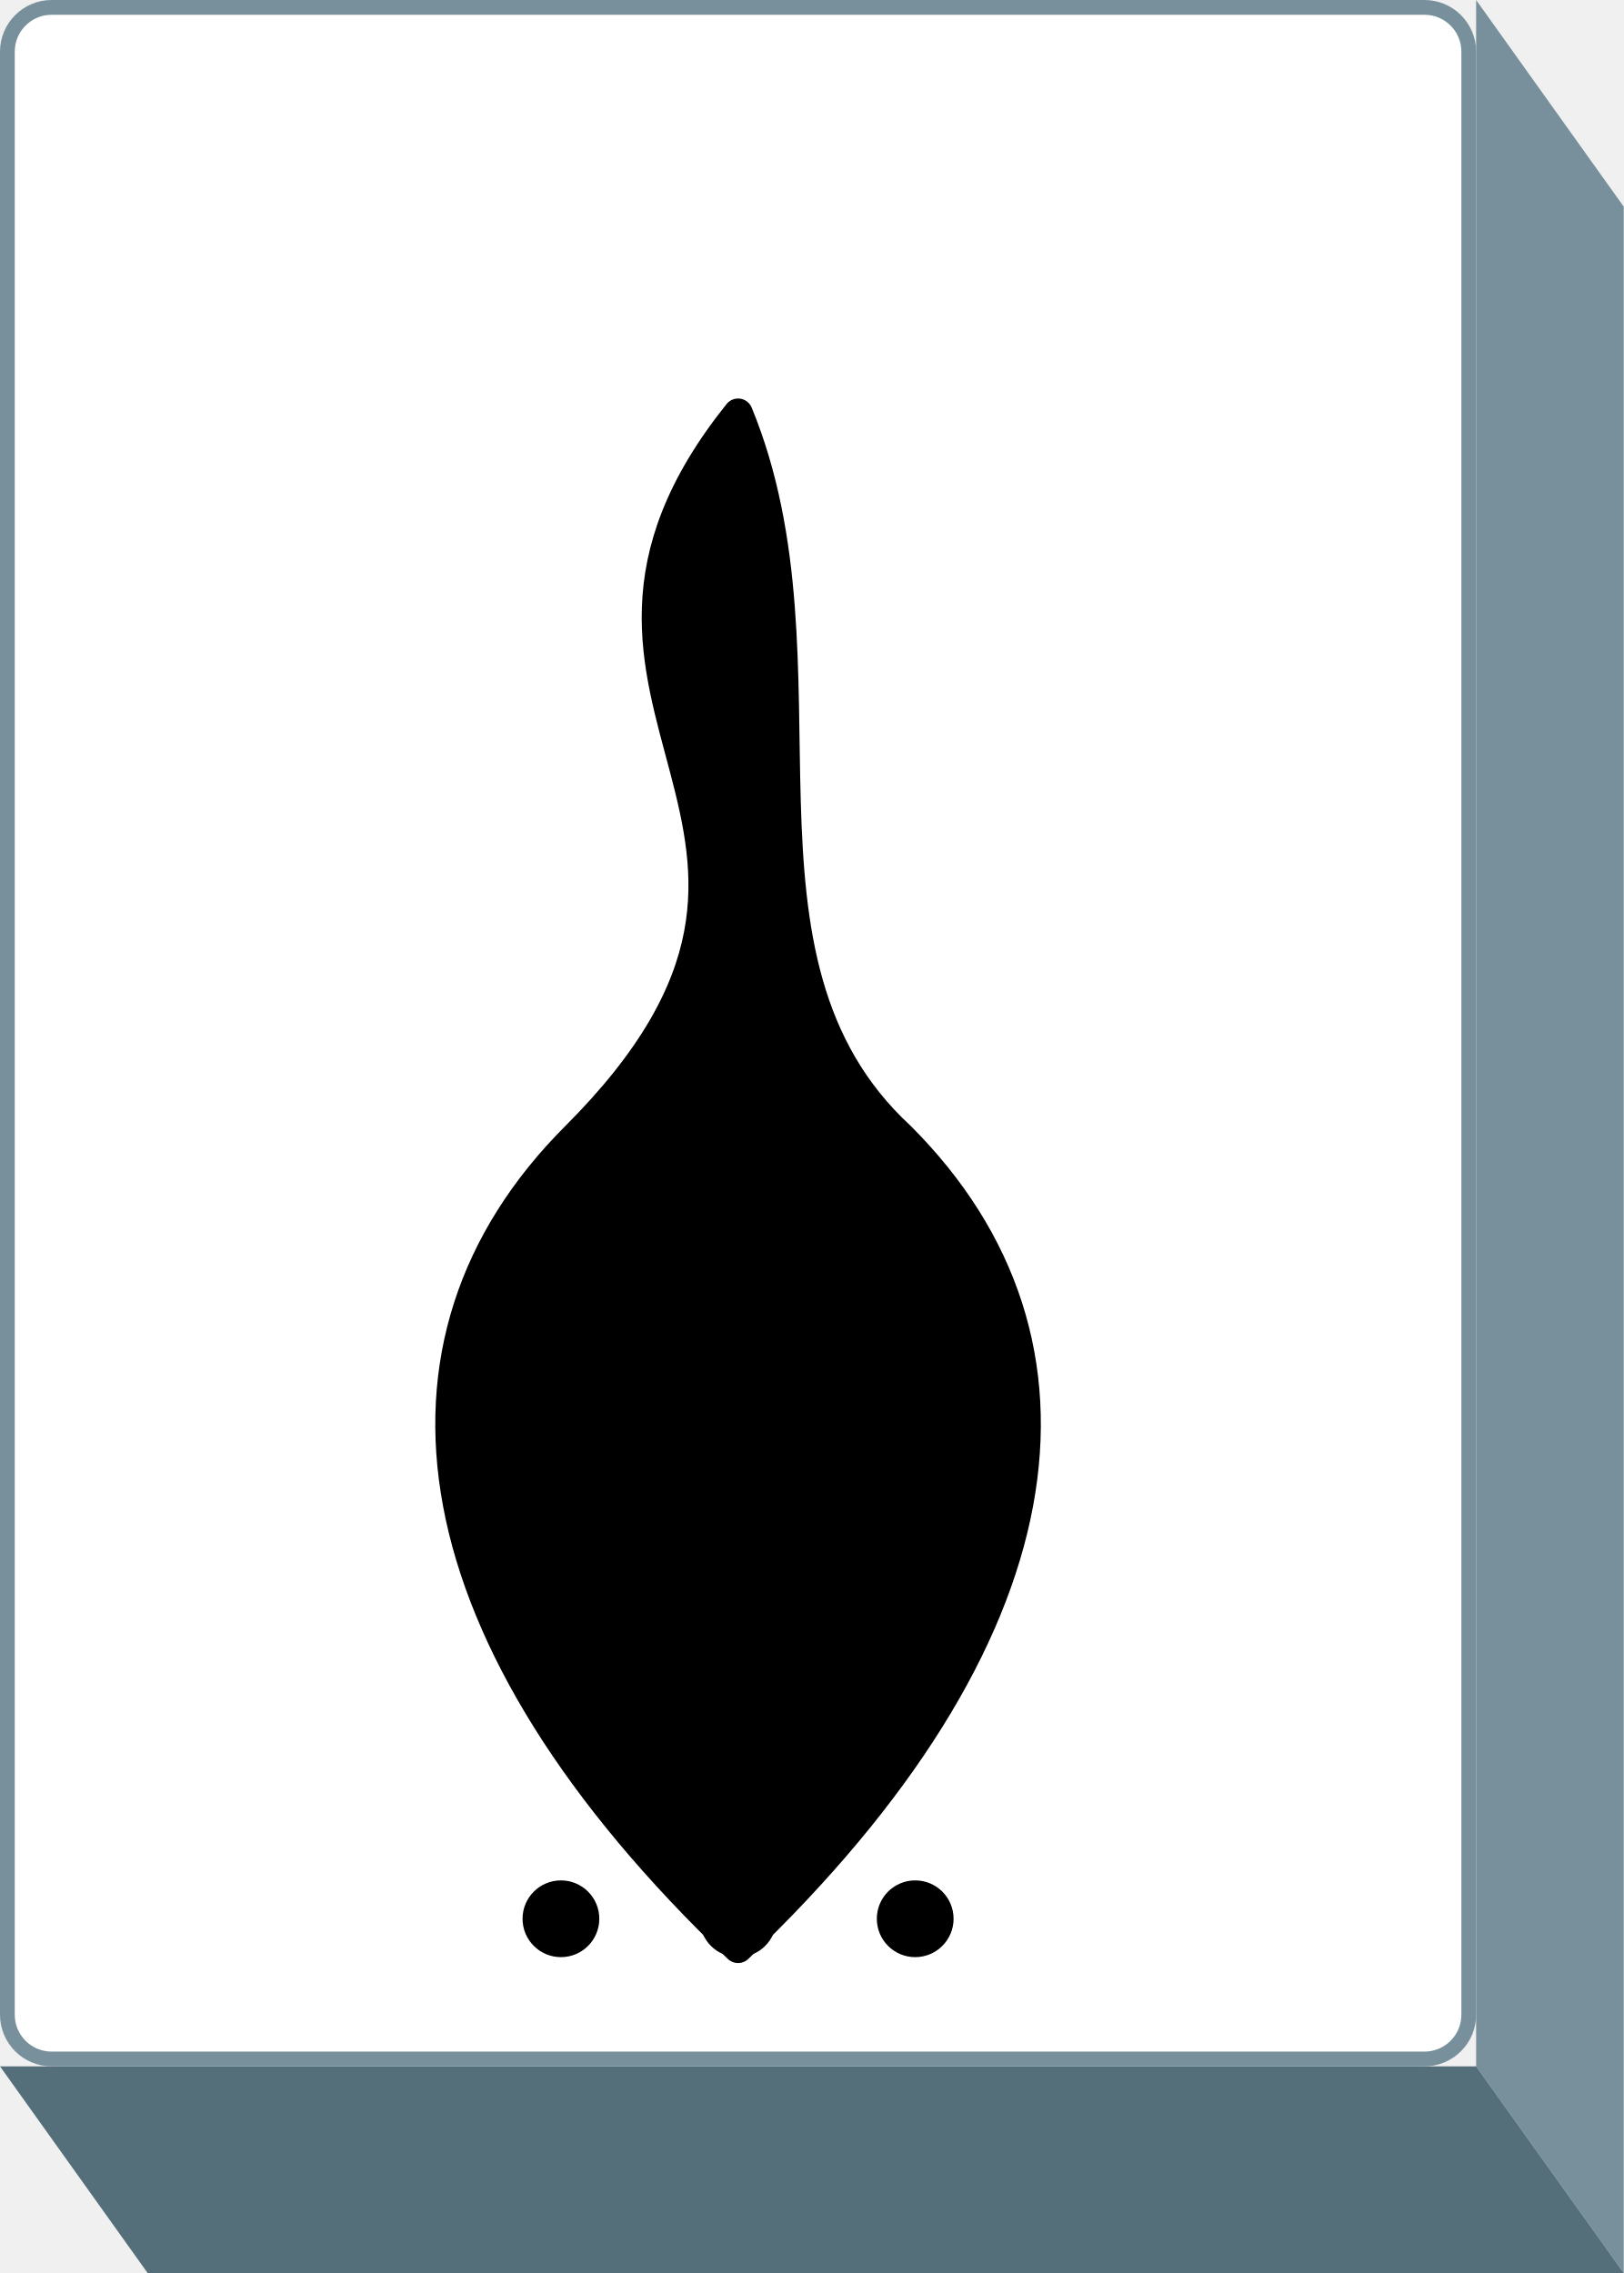
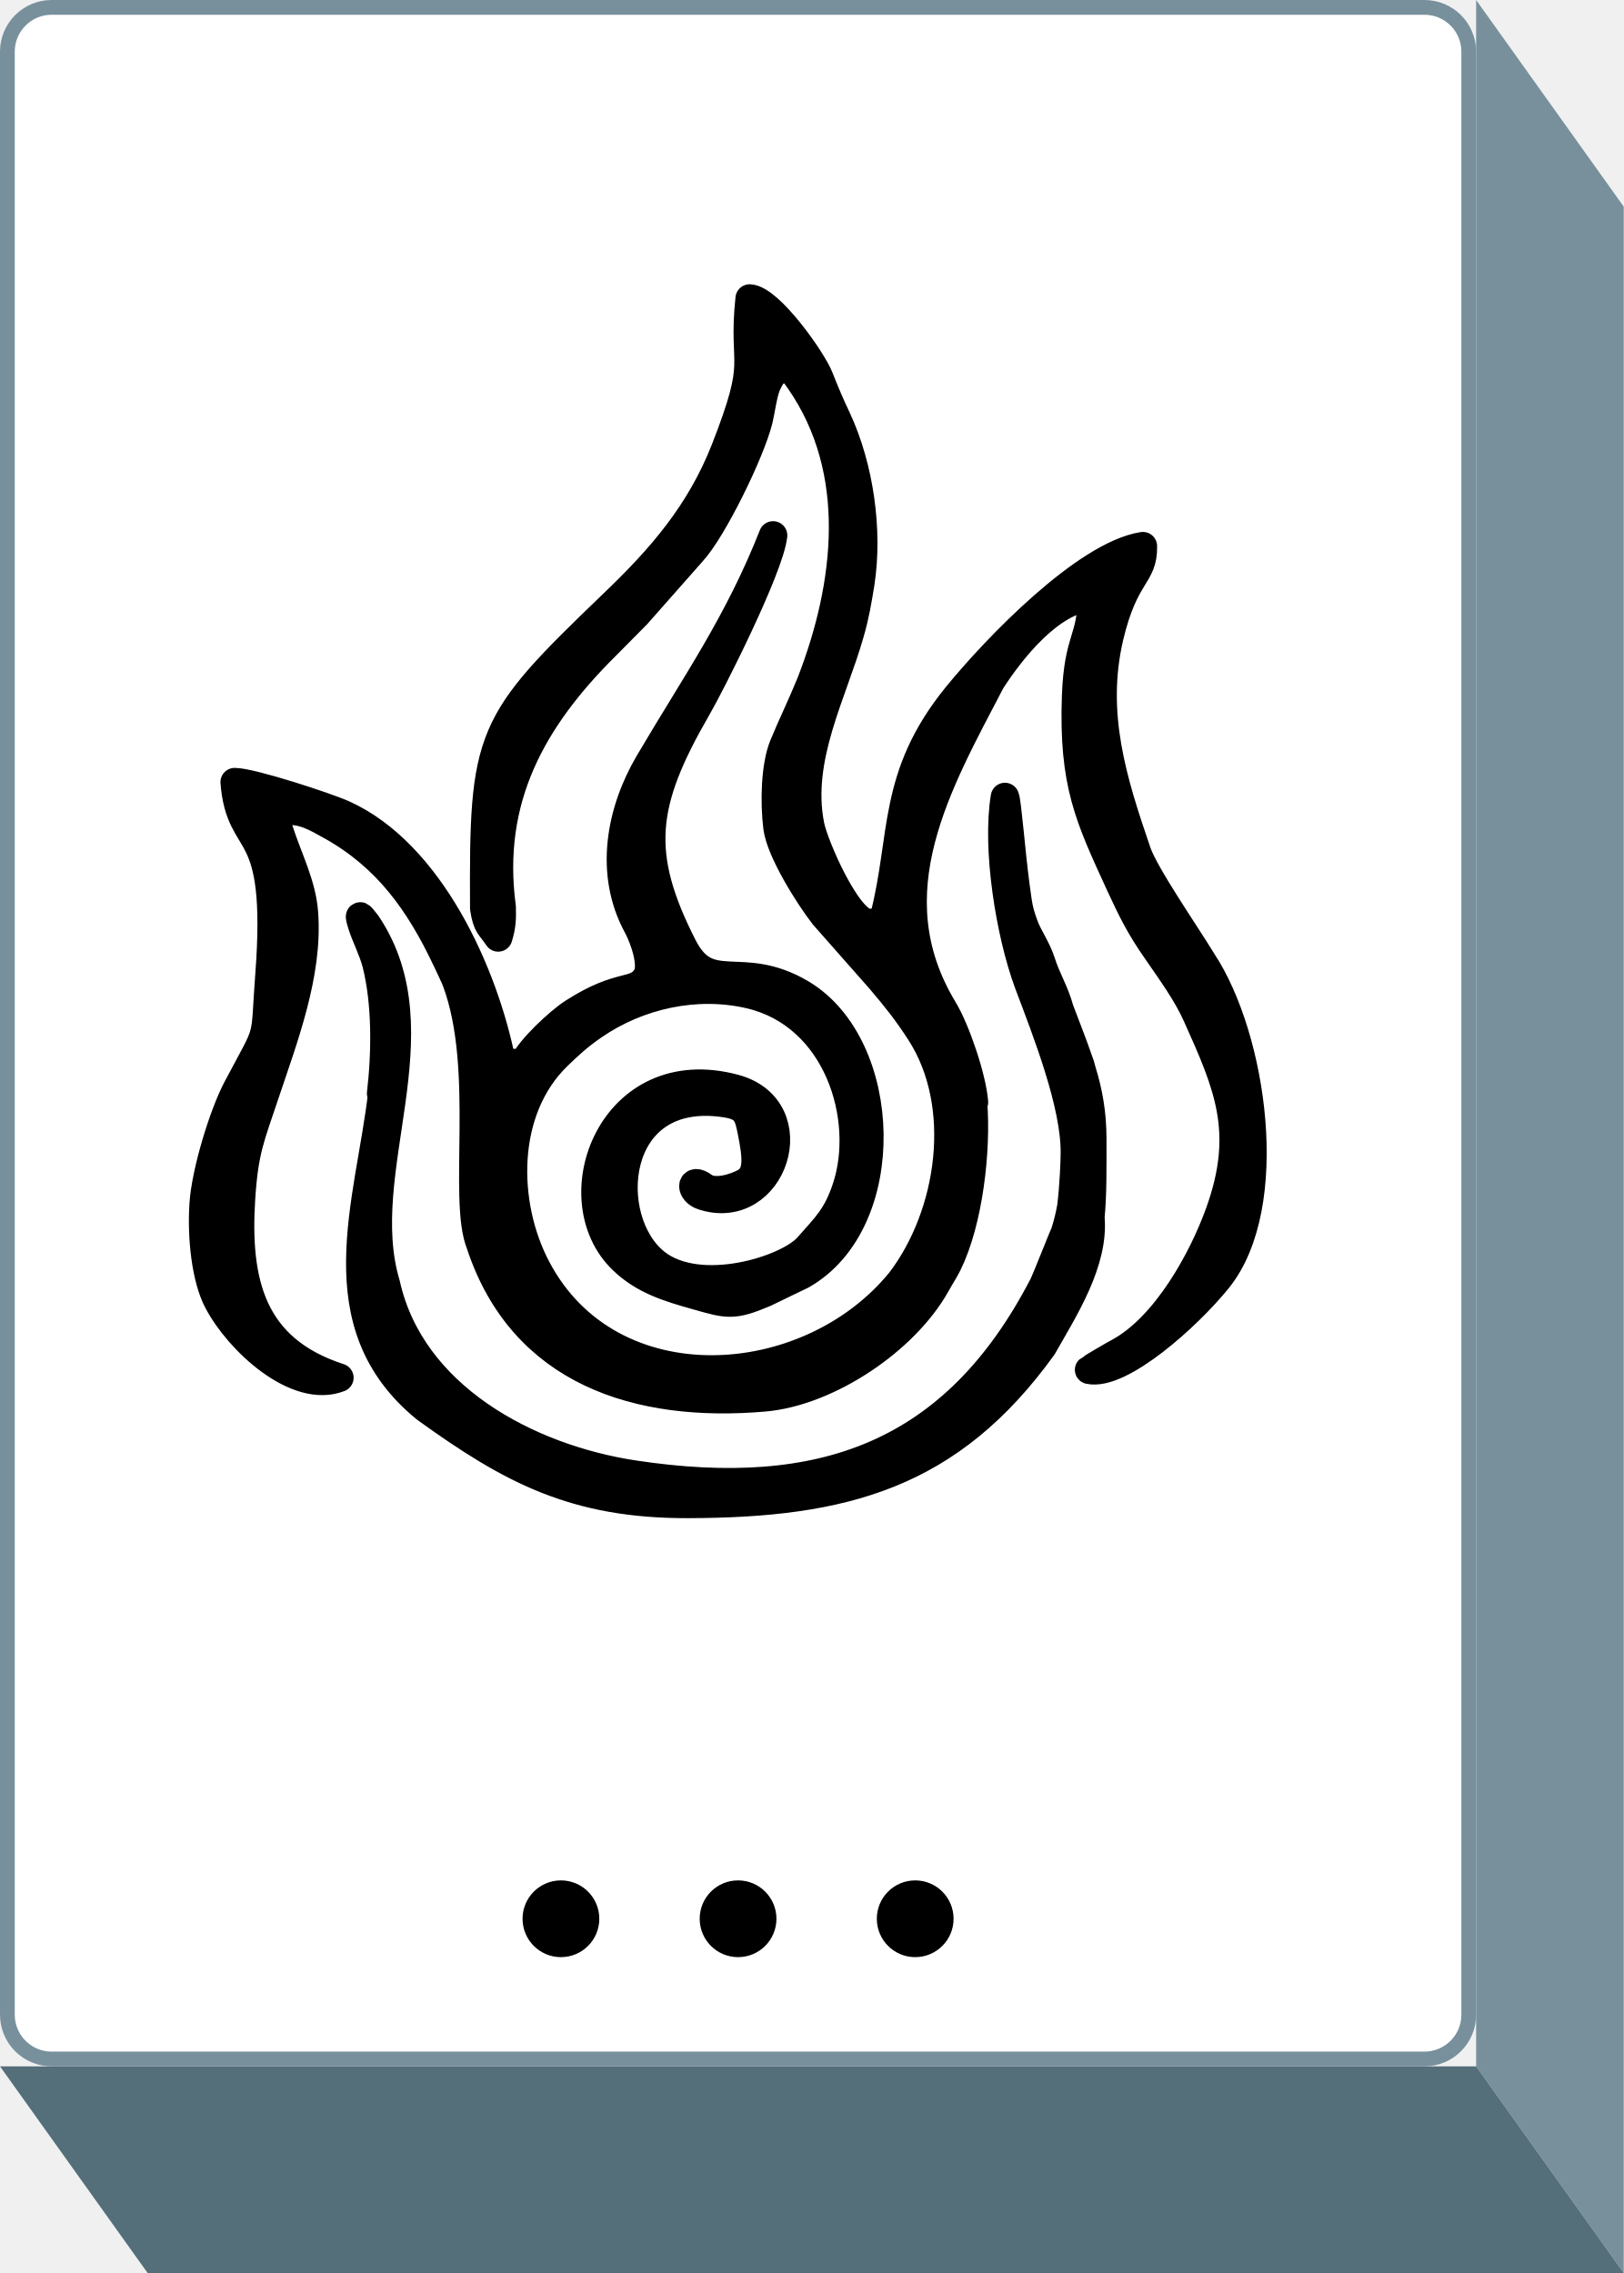
<svg xmlns="http://www.w3.org/2000/svg" width="110" height="154" viewBox="0 0 110 154">
  <path d="M100 0 L110 14 L110 154 L100 140 Z" fill="#78909c" />
  <path d="M0 140 L100 140 L110 154 L10 154 Z" fill="#546e7a" />
  <rect x="0.5" y="0.5" width="99" height="139" rx="3" fill="#ffffff" stroke="#78909c" stroke-width="1" />
  <g transform="translate(0,20)">
-     <g fill="#000000" stroke="#000000" stroke-width="2" stroke-linejoin="round" stroke-linecap="round">
-       <path d="M50 8 C34 28 60 36 39 57 C25 71 28 91 50 112 C72 91 75 71 61 57 C48 45 57 25 50 8 Z" />
+     <g transform="translate(-102.0094,-205.8683) scale(0.02143)">
+       <path d="M7839 12158c-6,-77 -57,-228 -97,-294 -222,-368 -16,-717 151,-1038 62,-96 187,-257 318,-266 1,137 -42,127 -49,313 -10,280 42,385 139,597 39,84 63,133 116,209 47,68 96,136 126,203 101,224 164,370 73,624 -54,151 -171,362 -318,442 -19,10 -92,53 -95,56 99,21 311,-168 407,-287 187,-233 110,-763 -49,-1004 -54,-89 -182,-273 -207,-346 -77,-225 -144,-438 -87,-681 48,-202 108,-189 106,-286 -180,28 -463,320 -589,475 -205,253 -163,440 -228,695 -1,5 -10,21 -15,21l-35 0c-66,0 -173,-245 -185,-309 -42,-212 72,-417 126,-608 16,-55 24,-103 33,-159 25,-165 -3,-364 -74,-517 -21,-44 -38,-84 -56,-130 -21,-55 -157,-248 -220,-251 -24,228 40,178 -78,479 -79,200 -201,341 -356,489 -393,378 -408,408 -405,960 9,58 19,54 44,92 11,-36 12,-57 11,-96 -46,-343 98,-597 329,-826 35,-36 65,-65 98,-99l174 -197c66,-71 186,-317 211,-418 8,-34 12,-72 23,-104 3,-10 15,-32 19,-37 39,-45 59,-26 88,16 199,287 155,648 36,955 -30,74 -59,132 -87,200 -26,63 -29,178 -19,258 9,73 97,215 147,279l179 203c50,59 83,100 125,165 150,231 99,577 -62,788 -291,358 -918,399 -1150,-40 -108,-204 -111,-502 66,-673 38,-37 68,-64 113,-95 142,-98 325,-138 494,-99 279,65 379,392 306,612 -30,90 -62,119 -122,187 -65,73 -341,159 -480,51 -173,-135 -146,-561 219,-506 67,10 73,36 84,91 15,76 23,134 -21,159 -34,19 -98,38 -131,14 -43,-32 -44,16 -3,29 222,72 336,-275 101,-339 -388,-105 -556,347 -355,541 66,64 144,88 237,114 95,27 113,33 212,-9l118 -57c294,-167 276,-725 -3,-890 -190,-112 -291,12 -373,-148 -149,-293 -130,-453 44,-754 41,-70 230,-443 241,-546 -109,277 -243,466 -392,719 -90,153 -128,349 -36,517 21,39 51,125 28,160 -36,56 -80,15 -232,113 -44,28 -138,116 -156,160l-70 -2c-56,-285 -228,-662 -500,-785 -53,-24 -291,-102 -344,-102 18,226 148,110 110,610 -17,223 6,154 -101,356 -45,84 -101,269 -107,368 -7,105 7,235 45,307 66,126 249,295 384,242 -278,-90 -328,-301 -311,-567 10,-154 30,-193 77,-334 58,-174 136,-376 122,-567 -6,-90 -50,-173 -78,-260 -9,-28 -16,-50 -17,-54l33 -9c56,-8 103,21 148,46 176,98 279,242 364,422 6,13 28,58 32,70 103,276 18,689 76,831 133,403 498,519 898,484 201,-18 443,-180 542,-357 15,-27 26,-43 37,-65 66,-134 92,-359 80,-510z" fill="#000000" stroke="#000000" stroke-width="90.0" stroke-linejoin="round" stroke-linecap="round" />
+       <path d="M5969 12128c-40,348 -192,730 137,998 270,195 472,303 829,302 495,-1 829,-92 1121,-497 67,-118 164,-268 151,-409 7,-74 6,-153 6,-249 0,-81 -13,-149 -33,-214 -3,-13 -7,-25 -11,-35 -18,-53 -39,-104 -59,-158 -17,-61 -41,-95 -59,-152 -13,-40 -37,-74 -51,-108 -22,-58 -21,-71 -30,-133 -14,-105 -26,-264 -33,-280 -27,163 16,431 74,588 56,149 150,385 147,541 0,20 -3,101 -11,166 -5,29 -12,57 -21,85 -3,3 -58,145 -69,166 -279,536 -699,686 -1294,596 -335,-51 -704,-247 -783,-602 -107,-358 171,-792 -60,-1138 -22,-27 -28,-39 -15,3 11,35 34,79 45,121 32,126 30,283 15,411z" fill="#000000" stroke="#000000" stroke-width="90.0" stroke-linejoin="round" stroke-linecap="round" />
    </g>
    <circle cx="38" cy="110" r="2.6" fill="#000000" />
    <circle cx="50" cy="110" r="2.6" fill="#000000" />
    <circle cx="62" cy="110" r="2.6" fill="#000000" />
  </g>
</svg>
